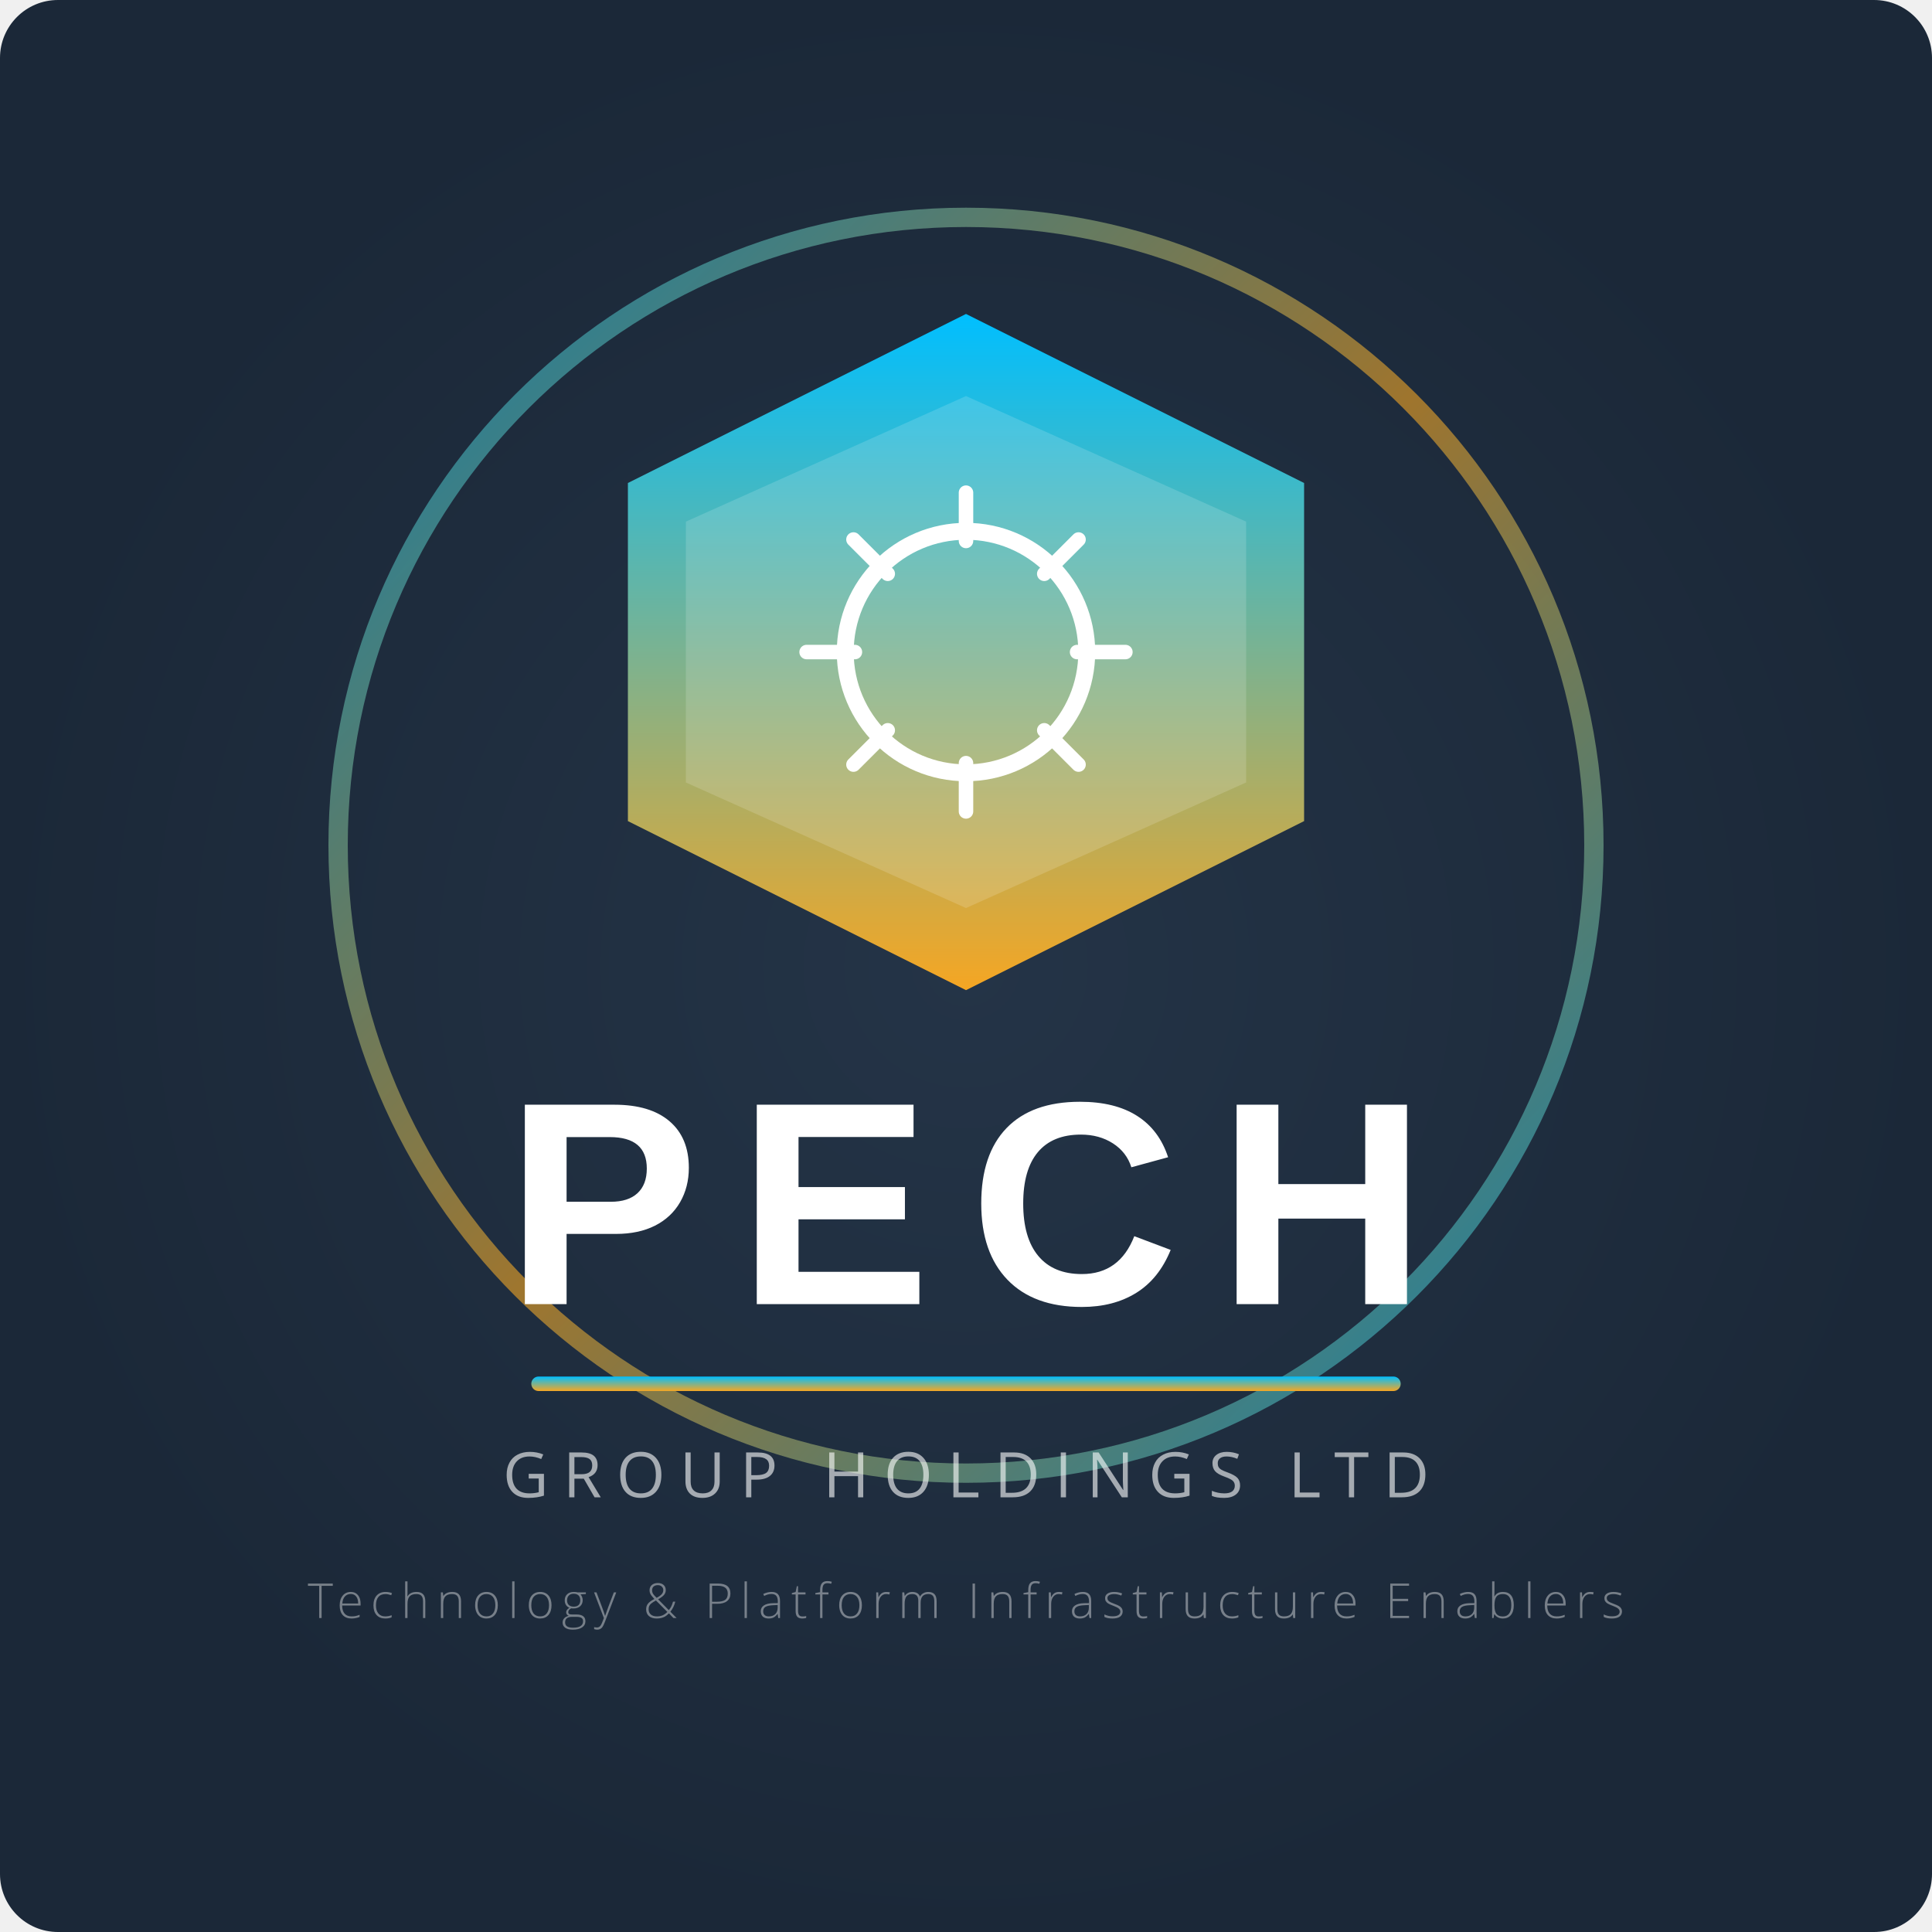
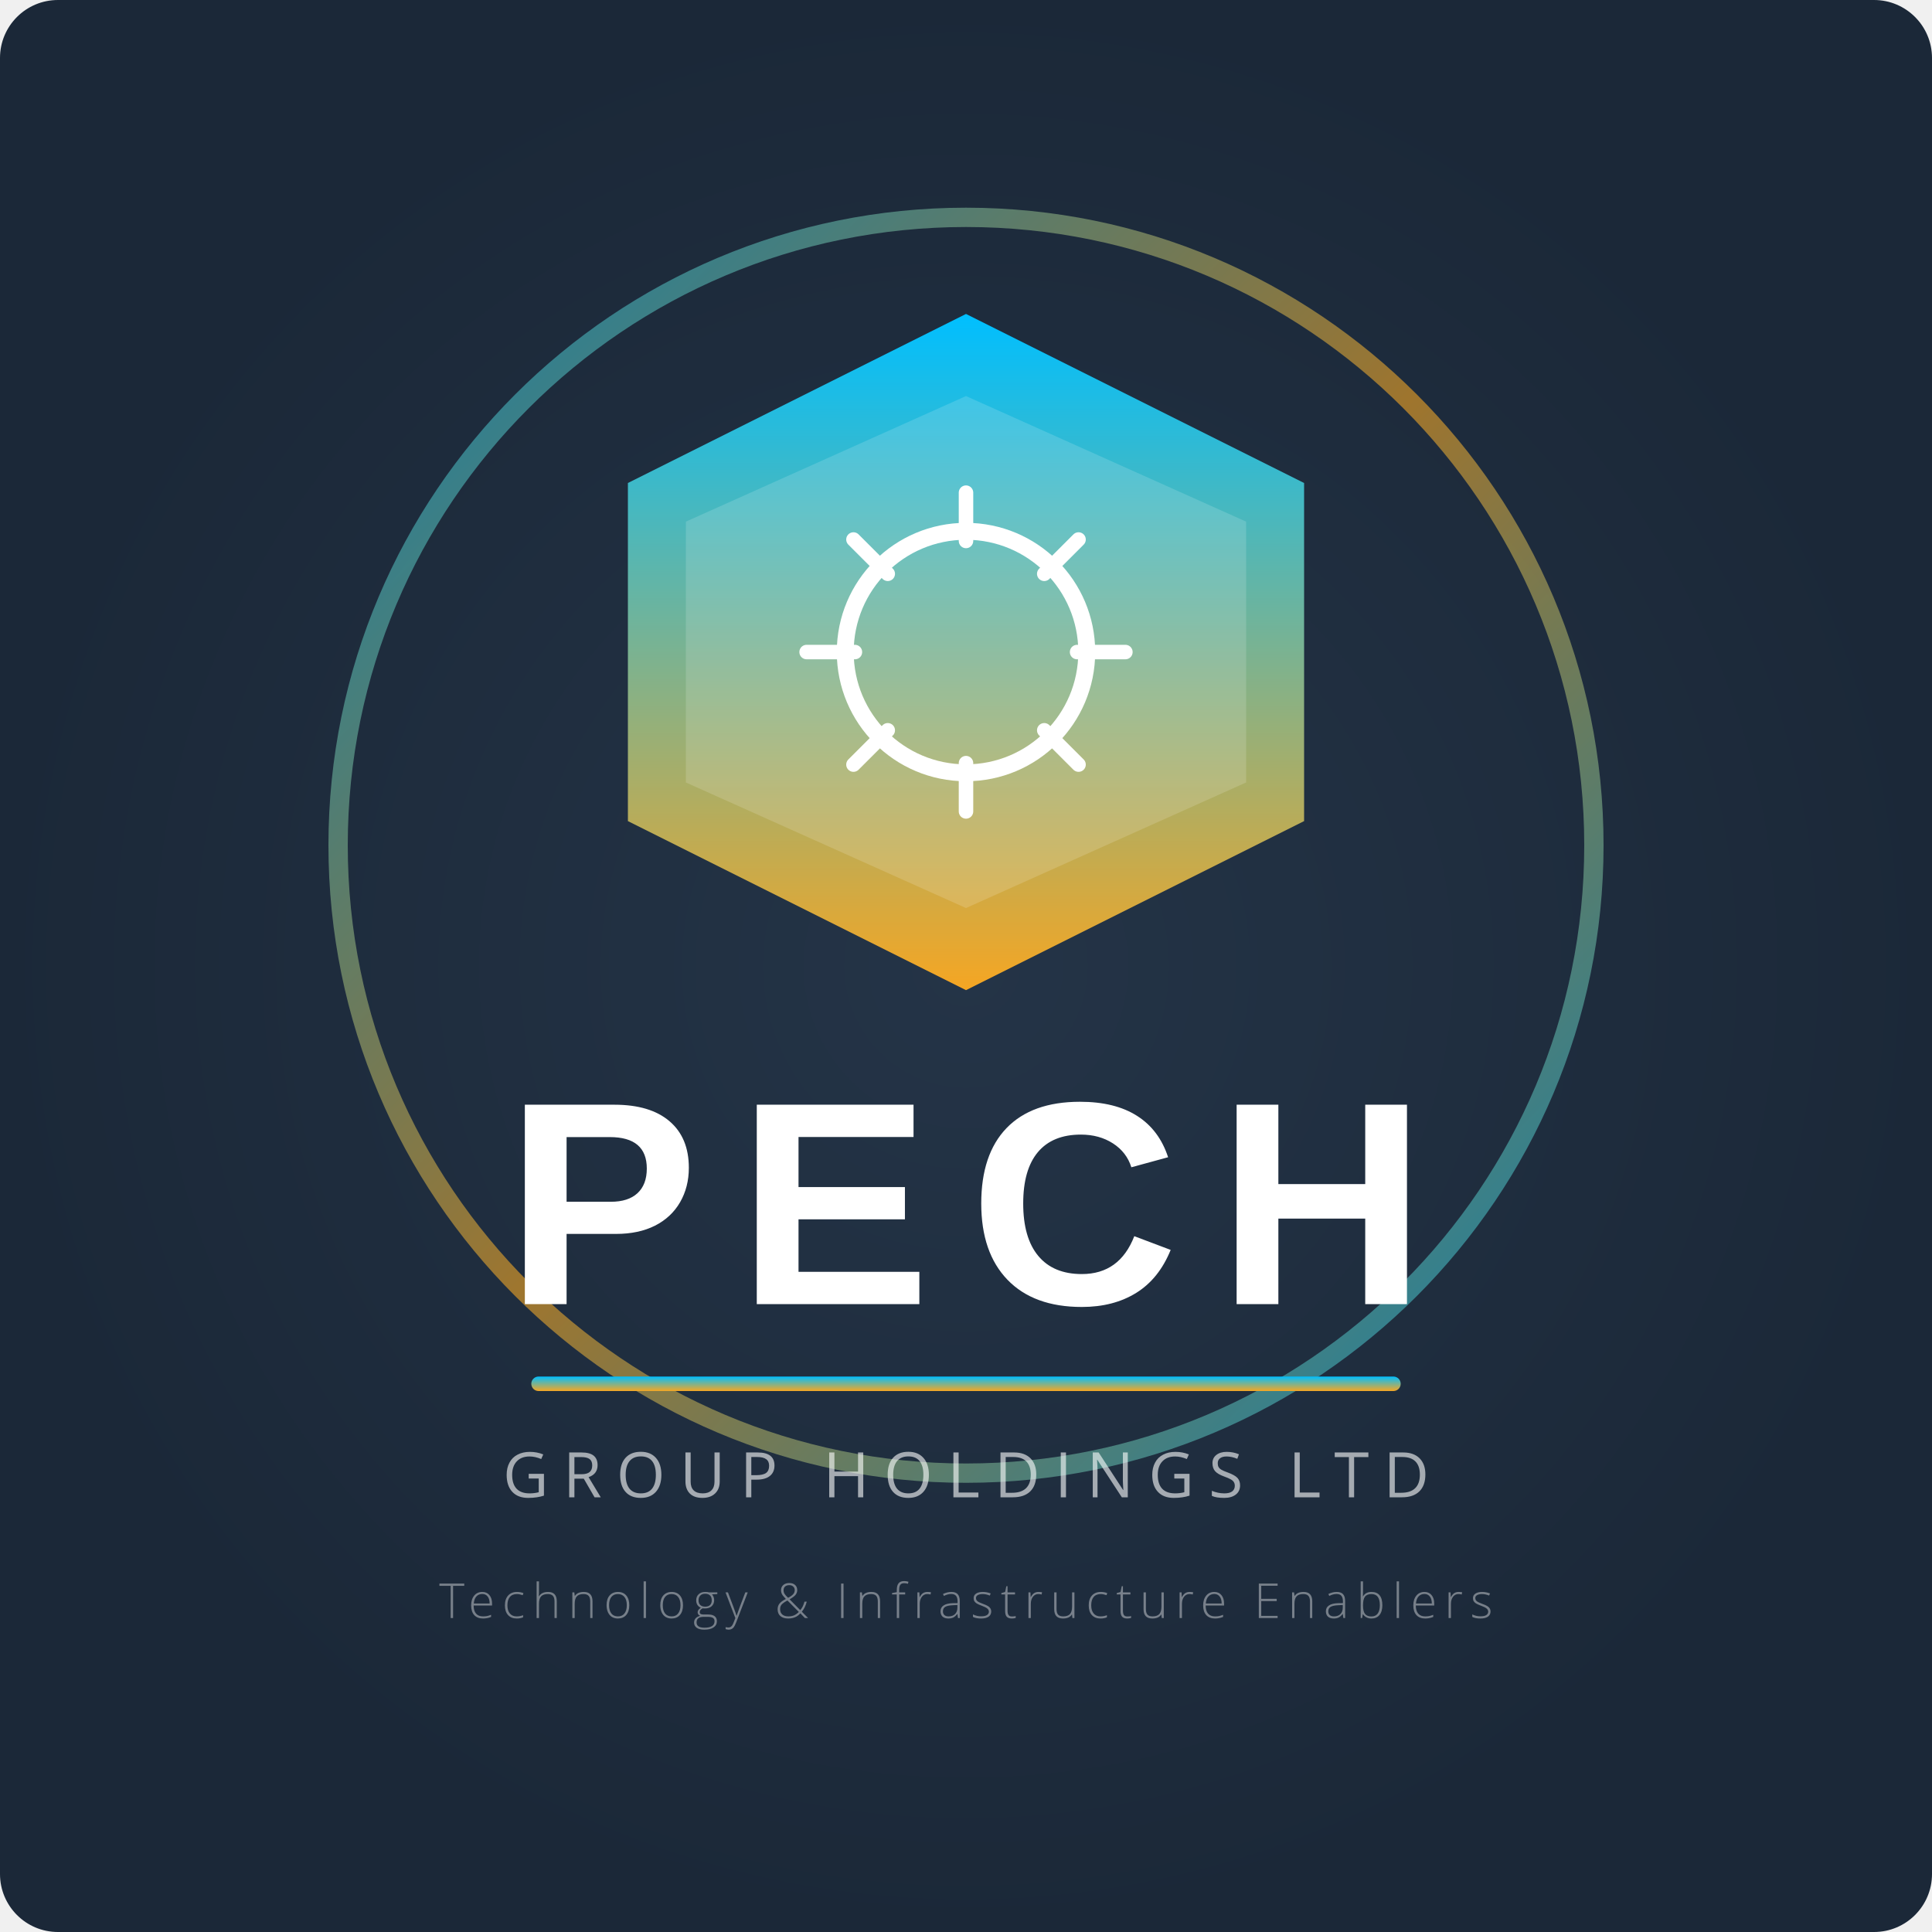
<svg xmlns="http://www.w3.org/2000/svg" viewBox="0 0 400 400" width="400" height="400">
  <defs>
    <linearGradient id="hexGrad" x1="0%" y1="0%" x2="0%" y2="100%">
      <stop offset="0%" style="stop-color:#00BFFF" />
      <stop offset="100%" style="stop-color:#F5A623" />
    </linearGradient>
    <linearGradient id="ringGrad" x1="0%" y1="0%" x2="100%" y2="100%">
      <stop offset="0%" style="stop-color:#00BFFF" />
      <stop offset="50%" style="stop-color:#F5A623" />
      <stop offset="100%" style="stop-color:#00BFFF" />
    </linearGradient>
    <radialGradient id="bgGrad" cx="50%" cy="50%" r="50%">
      <stop offset="0%" style="stop-color:#243447" />
      <stop offset="100%" style="stop-color:#1B2838" />
    </radialGradient>
  </defs>
  <rect width="400" height="400" fill="url(#bgGrad)" rx="12" />
  <circle cx="200" cy="175" r="130" fill="none" stroke="url(#ringGrad)" stroke-width="4" opacity="0.6" />
  <polygon points="200,65 270,100 270,170 200,205 130,170 130,100" fill="url(#hexGrad)" stroke="none" />
  <polygon points="200,82 258,108 258,162 200,188 142,162 142,108" fill="#FFFFFF" opacity="0.15" />
  <circle cx="200" cy="135" r="25" fill="none" stroke="#FFFFFF" stroke-width="3.5" />
  <line x1="200" y1="102" x2="200" y2="112" stroke="#FFFFFF" stroke-width="3" stroke-linecap="round" />
  <line x1="200" y1="158" x2="200" y2="168" stroke="#FFFFFF" stroke-width="3" stroke-linecap="round" />
  <line x1="167" y1="135" x2="177" y2="135" stroke="#FFFFFF" stroke-width="3" stroke-linecap="round" />
  <line x1="223" y1="135" x2="233" y2="135" stroke="#FFFFFF" stroke-width="3" stroke-linecap="round" />
  <line x1="176.7" y1="111.7" x2="183.8" y2="118.8" stroke="#FFFFFF" stroke-width="3" stroke-linecap="round" />
  <line x1="216.2" y1="151.2" x2="223.3" y2="158.3" stroke="#FFFFFF" stroke-width="3" stroke-linecap="round" />
  <line x1="223.3" y1="111.7" x2="216.2" y2="118.8" stroke="#FFFFFF" stroke-width="3" stroke-linecap="round" />
  <line x1="183.8" y1="151.2" x2="176.7" y2="158.3" stroke="#FFFFFF" stroke-width="3" stroke-linecap="round" />
  <text x="200" y="270" text-anchor="middle" font-family="'Montserrat', 'Segoe UI', Arial, sans-serif" font-weight="800" font-size="60" fill="#FFFFFF" letter-spacing="8">PECH</text>
  <rect x="110" y="285" width="180" height="3" rx="1.5" fill="url(#hexGrad)" />
  <text x="200" y="310" text-anchor="middle" font-family="'Open Sans', 'Segoe UI', Arial, sans-serif" font-weight="400" font-size="13" fill="rgba(255,255,255,0.6)" letter-spacing="3">GROUP HOLDINGS LTD</text>
-   <text x="200" y="335" text-anchor="middle" font-family="'Open Sans', 'Segoe UI', Arial, sans-serif" font-weight="300" font-size="10" fill="rgba(255,255,255,0.4)" letter-spacing="1.5">Technology &amp; Platform Infrastructure Enablers</text>
+   <text x="200" y="335" text-anchor="middle" font-family="'Open Sans', 'Segoe UI', Arial, sans-serif" font-weight="300" font-size="10" fill="rgba(255,255,255,0.4)" letter-spacing="1.5">Technology &amp; Infrastructure Enablers</text>
</svg>
